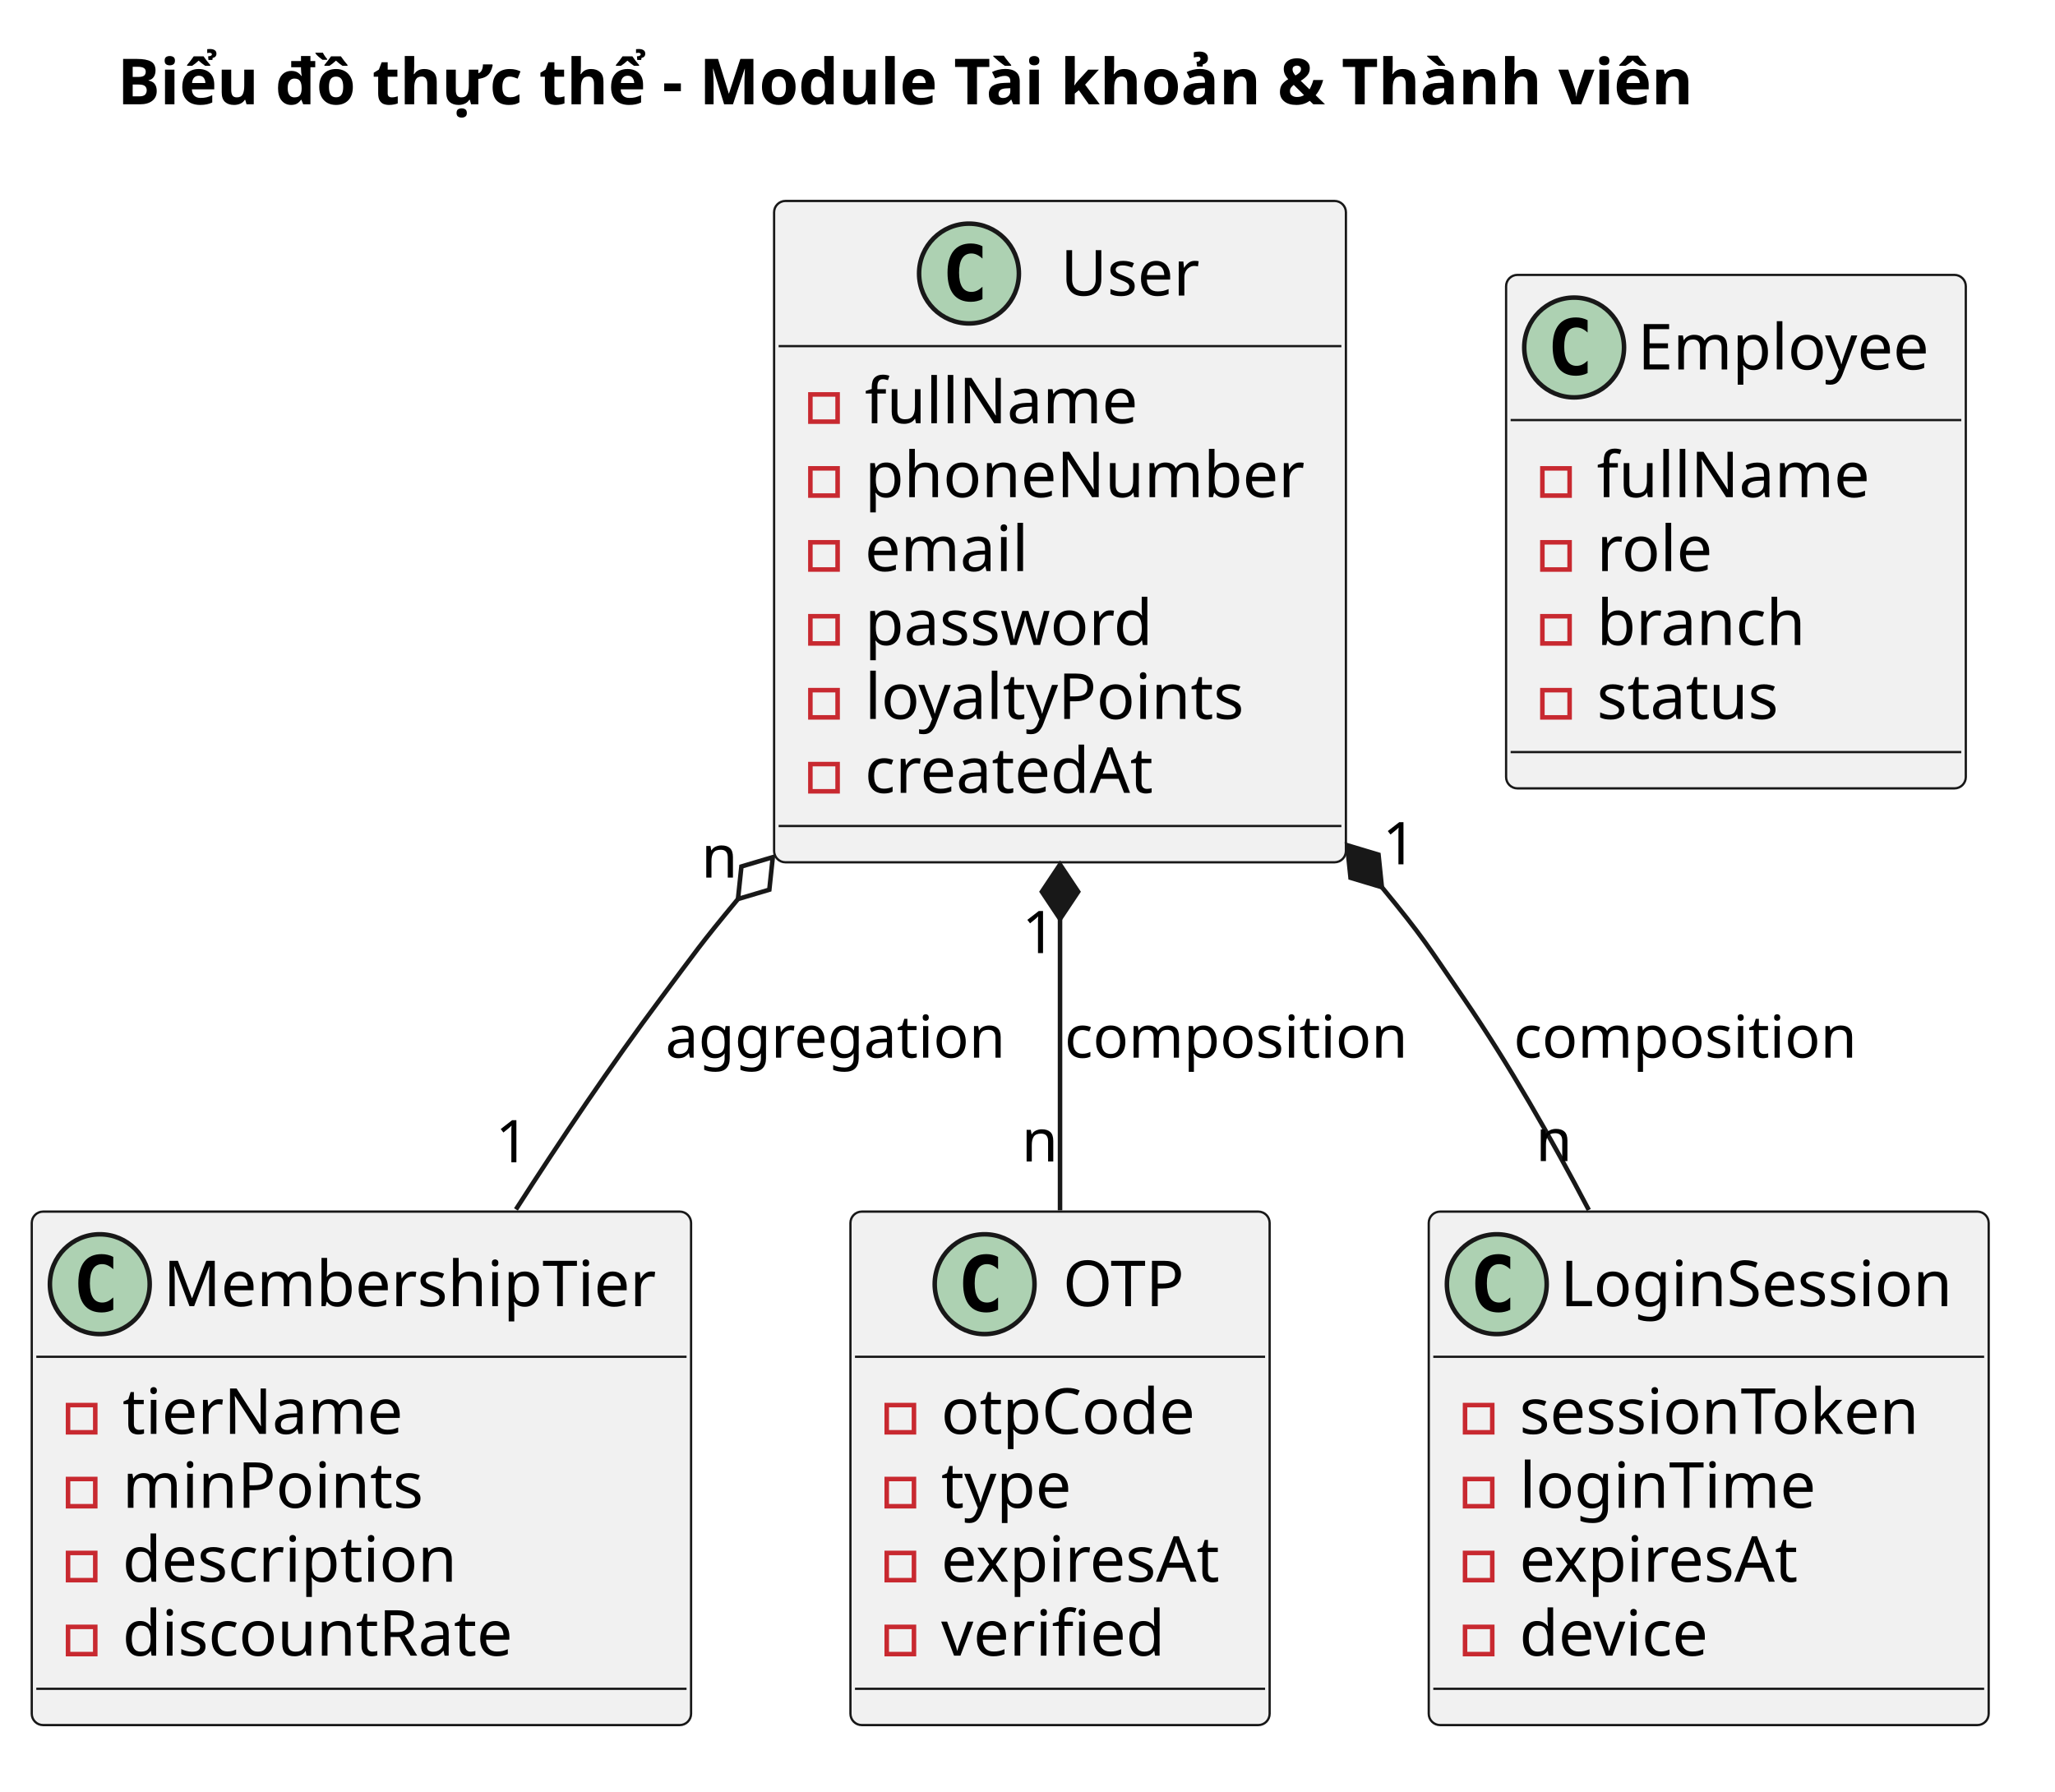
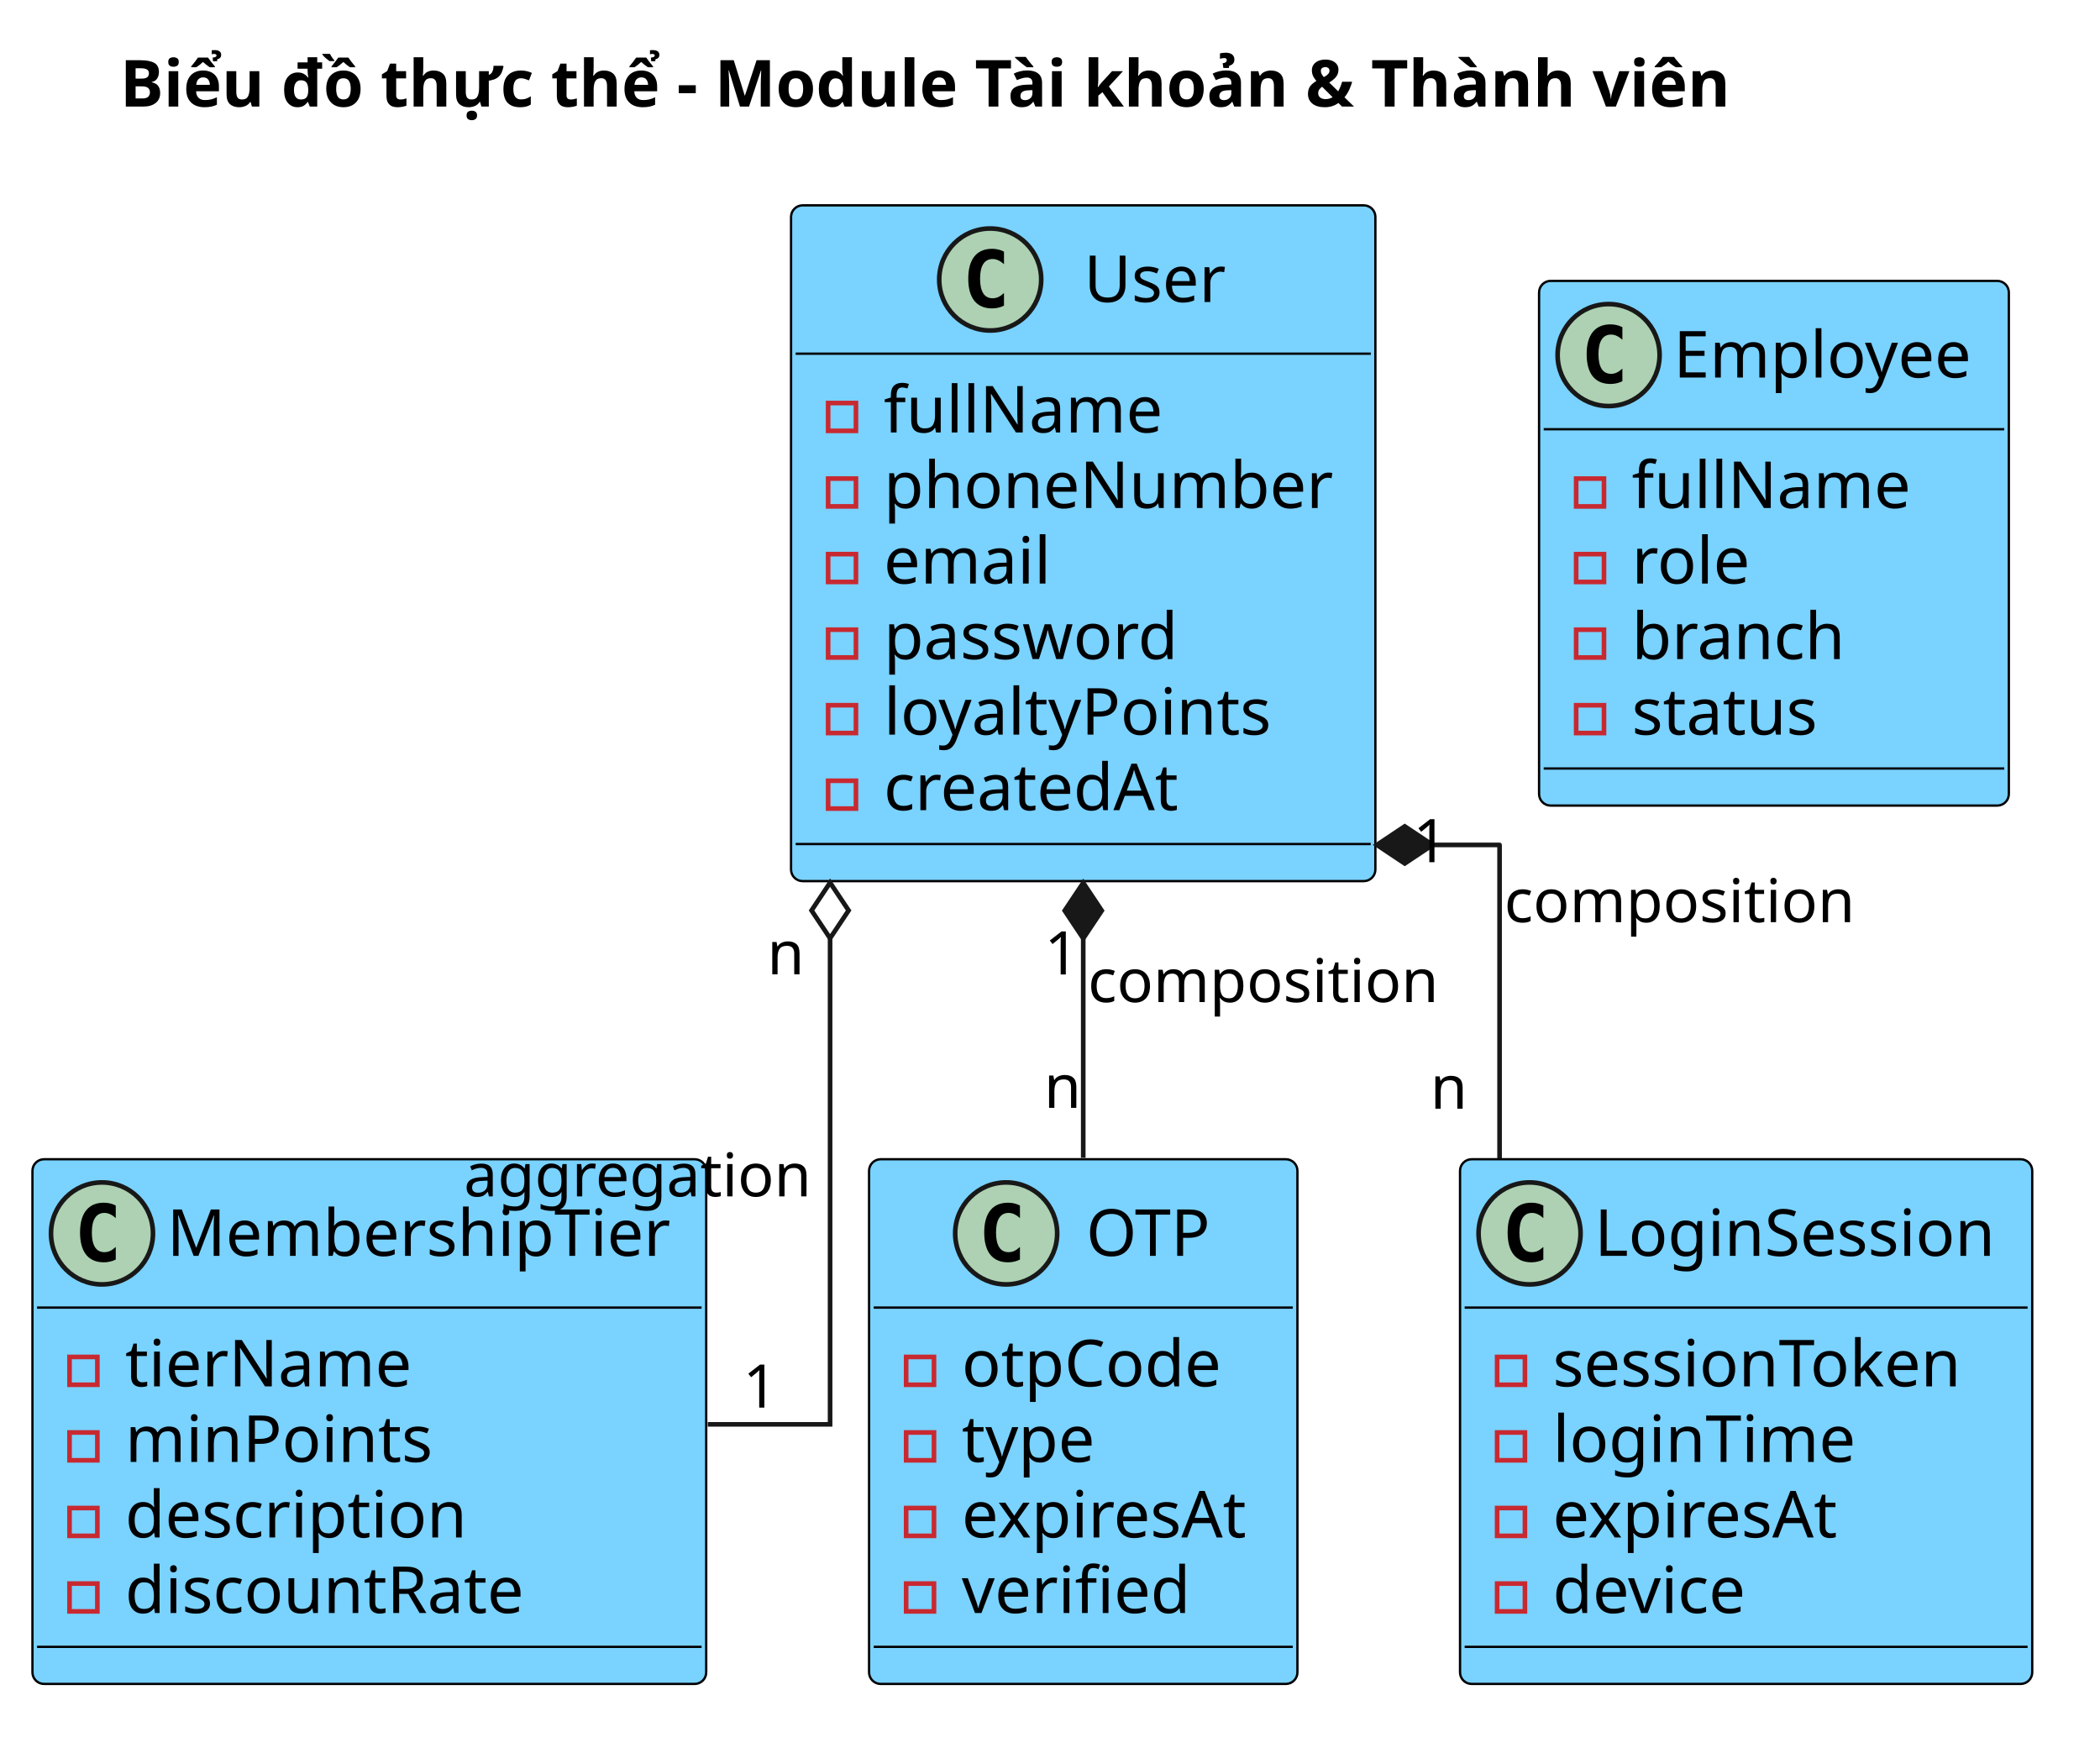
- <svg xmlns="http://www.w3.org/2000/svg" contentStyleType="text/css" data-diagram-type="CLASS" height="395px" preserveAspectRatio="none" style="width:453px;height:395px;background:#FFFFFF;" version="1.1" viewBox="0 0 453 395" width="453px" zoomAndPan="magnify">
+ <svg xmlns="http://www.w3.org/2000/svg" contentStyleType="text/css" data-diagram-type="CLASS" height="378px" preserveAspectRatio="none" style="width:453px;height:378px;background:#FFFFFF;" version="1.1" viewBox="0 0 453 378" width="453px" zoomAndPan="magnify">
  <defs />
  <g>
-     <g class="title" data-source-line="1">
+     <g class="title" data-source-line="5">
      <text fill="#000000" font-family="sans-serif" font-size="14" font-weight="700" lengthAdjust="spacing" textLength="394.632" x="25.874" y="22.995">Biểu đồ thực thể - Module Tài khoản &amp; Thành viên</text>
    </g>
-     <g class="entity" data-qualified-name="User" data-source-line="3" id="ent0001">
-       <rect fill="#F1F1F1" height="145.781" rx="2.5" ry="2.5" style="stroke:#181818;stroke-width:0.5;" width="126.051" x="170.64" y="44.297" />
+     <g class="entity" data-qualified-name="User" data-source-line="7" id="ent0001">
+       <rect fill="#7AD2FF" height="145.781" rx="2.5" ry="2.5" style="stroke:#000000;stroke-width:0.5;" width="126.051" x="170.64" y="44.297" />
      <ellipse cx="213.603" cy="60.297" fill="#ADD1B2" rx="11" ry="11" style="stroke:#181818;stroke-width:1;" />
      <path d="M216.572,65.938 Q215.994,66.234 215.353,66.375 Q214.713,66.531 214.01,66.531 Q211.51,66.531 210.181,64.891 Q208.869,63.234 208.869,60.109 Q208.869,56.984 210.181,55.328 Q211.51,53.672 214.01,53.672 Q214.713,53.672 215.353,53.828 Q216.01,53.984 216.572,54.281 L216.572,57 Q215.947,56.422 215.353,56.156 Q214.76,55.875 214.135,55.875 Q212.791,55.875 212.103,56.953 Q211.416,58.016 211.416,60.109 Q211.416,62.203 212.103,63.281 Q212.791,64.344 214.135,64.344 Q214.76,64.344 215.353,64.078 Q215.947,63.797 216.572,63.219 L216.572,65.938 Z " fill="#000000" />
      <text fill="#000000" font-family="sans-serif" font-size="14" lengthAdjust="spacing" textLength="31.91" x="233.817" y="65.144">User</text>
-       <line style="stroke:#181818;stroke-width:0.5;" x1="171.64" x2="295.691" y1="76.297" y2="76.297" />
+       <line style="stroke:#000000;stroke-width:0.5;" x1="171.64" x2="295.691" y1="76.297" y2="76.297" />
      <g data-visibility-modifier="PRIVATE_FIELD">
        <rect fill="none" height="6" style="stroke:#C82930;stroke-width:1;" width="6" x="178.64" y="86.945" />
      </g>
      <text fill="#000000" font-family="sans-serif" font-size="14" lengthAdjust="spacing" textLength="62.884" x="190.64" y="93.292">fullName</text>
      <g data-visibility-modifier="PRIVATE_FIELD">
        <rect fill="none" height="6" style="stroke:#C82930;stroke-width:1;" width="6" x="178.64" y="103.242" />
      </g>
      <text fill="#000000" font-family="sans-serif" font-size="14" lengthAdjust="spacing" textLength="100.051" x="190.64" y="109.589">phoneNumber</text>
      <g data-visibility-modifier="PRIVATE_FIELD">
        <rect fill="none" height="6" style="stroke:#C82930;stroke-width:1;" width="6" x="178.64" y="119.539" />
      </g>
      <text fill="#000000" font-family="sans-serif" font-size="14" lengthAdjust="spacing" textLength="38.609" x="190.64" y="125.886">email</text>
      <g data-visibility-modifier="PRIVATE_FIELD">
        <rect fill="none" height="6" style="stroke:#C82930;stroke-width:1;" width="6" x="178.64" y="135.836" />
      </g>
      <text fill="#000000" font-family="sans-serif" font-size="14" lengthAdjust="spacing" textLength="66.712" x="190.64" y="142.183">password</text>
      <g data-visibility-modifier="PRIVATE_FIELD">
        <rect fill="none" height="6" style="stroke:#C82930;stroke-width:1;" width="6" x="178.64" y="152.133" />
      </g>
      <text fill="#000000" font-family="sans-serif" font-size="14" lengthAdjust="spacing" textLength="89.537" x="190.64" y="158.48">loyaltyPoints</text>
      <g data-visibility-modifier="PRIVATE_FIELD">
        <rect fill="none" height="6" style="stroke:#C82930;stroke-width:1;" width="6" x="178.64" y="168.43" />
      </g>
      <text fill="#000000" font-family="sans-serif" font-size="14" lengthAdjust="spacing" textLength="68.701" x="190.64" y="174.776">createdAt</text>
-       <line style="stroke:#181818;stroke-width:0.5;" x1="171.64" x2="295.691" y1="182.078" y2="182.078" />
+       <line style="stroke:#000000;stroke-width:0.5;" x1="171.64" x2="295.691" y1="182.078" y2="182.078" />
    </g>
-     <g class="entity" data-qualified-name="Employee" data-source-line="11" id="ent0002">
-       <rect fill="#F1F1F1" height="113.188" rx="2.5" ry="2.5" style="stroke:#181818;stroke-width:0.5;" width="101.337" x="332" y="60.597" />
+     <g class="entity" data-qualified-name="Employee" data-source-line="15" id="ent0002">
+       <rect fill="#7AD2FF" height="113.188" rx="2.5" ry="2.5" style="stroke:#000000;stroke-width:0.5;" width="101.337" x="332" y="60.597" />
      <ellipse cx="347" cy="76.597" fill="#ADD1B2" rx="11" ry="11" style="stroke:#181818;stroke-width:1;" />
      <path d="M349.969,82.237 Q349.391,82.534 348.75,82.675 Q348.109,82.831 347.406,82.831 Q344.906,82.831 343.578,81.191 Q342.266,79.534 342.266,76.409 Q342.266,73.284 343.578,71.628 Q344.906,69.972 347.406,69.972 Q348.109,69.972 348.75,70.128 Q349.406,70.284 349.969,70.581 L349.969,73.3 Q349.344,72.722 348.75,72.456 Q348.156,72.175 347.531,72.175 Q346.188,72.175 345.5,73.253 Q344.812,74.316 344.812,76.409 Q344.812,78.503 345.5,79.581 Q346.188,80.644 347.531,80.644 Q348.156,80.644 348.75,80.378 Q349.344,80.097 349.969,79.519 L349.969,82.237 Z " fill="#000000" />
      <text fill="#000000" font-family="sans-serif" font-size="14" lengthAdjust="spacing" textLength="69.337" x="361" y="81.444">Employee</text>
-       <line style="stroke:#181818;stroke-width:0.5;" x1="333" x2="432.337" y1="92.597" y2="92.597" />
+       <line style="stroke:#000000;stroke-width:0.5;" x1="333" x2="432.337" y1="92.597" y2="92.597" />
      <g data-visibility-modifier="PRIVATE_FIELD">
        <rect fill="none" height="6" style="stroke:#C82930;stroke-width:1;" width="6" x="340" y="103.245" />
      </g>
      <text fill="#000000" font-family="sans-serif" font-size="14" lengthAdjust="spacing" textLength="62.884" x="352" y="109.592">fullName</text>
      <g data-visibility-modifier="PRIVATE_FIELD">
        <rect fill="none" height="6" style="stroke:#C82930;stroke-width:1;" width="6" x="340" y="119.542" />
      </g>
      <text fill="#000000" font-family="sans-serif" font-size="14" lengthAdjust="spacing" textLength="26.824" x="352" y="125.889">role</text>
      <g data-visibility-modifier="PRIVATE_FIELD">
        <rect fill="none" height="6" style="stroke:#C82930;stroke-width:1;" width="6" x="340" y="135.839" />
      </g>
      <text fill="#000000" font-family="sans-serif" font-size="14" lengthAdjust="spacing" textLength="48.665" x="352" y="142.186">branch</text>
      <g data-visibility-modifier="PRIVATE_FIELD">
        <rect fill="none" height="6" style="stroke:#C82930;stroke-width:1;" width="6" x="340" y="152.136" />
      </g>
      <text fill="#000000" font-family="sans-serif" font-size="14" lengthAdjust="spacing" textLength="43.019" x="352" y="158.483">status</text>
-       <line style="stroke:#181818;stroke-width:0.5;" x1="333" x2="432.337" y1="165.784" y2="165.784" />
+       <line style="stroke:#000000;stroke-width:0.5;" x1="333" x2="432.337" y1="165.784" y2="165.784" />
    </g>
-     <g class="entity" data-qualified-name="MembershipTier" data-source-line="17" id="ent0003">
-       <rect fill="#F1F1F1" height="113.188" rx="2.5" ry="2.5" style="stroke:#181818;stroke-width:0.5;" width="145.34" x="7" y="267.077" />
-       <ellipse cx="22" cy="283.077" fill="#ADD1B2" rx="11" ry="11" style="stroke:#181818;stroke-width:1;" />
-       <path d="M24.969,288.717 Q24.391,289.014 23.75,289.155 Q23.109,289.311 22.406,289.311 Q19.906,289.311 18.578,287.671 Q17.266,286.014 17.266,282.889 Q17.266,279.764 18.578,278.108 Q19.906,276.452 22.406,276.452 Q23.109,276.452 23.75,276.608 Q24.406,276.764 24.969,277.061 L24.969,279.78 Q24.344,279.202 23.75,278.936 Q23.156,278.655 22.531,278.655 Q21.188,278.655 20.5,279.733 Q19.812,280.796 19.812,282.889 Q19.812,284.983 20.5,286.061 Q21.188,287.124 22.531,287.124 Q23.156,287.124 23.75,286.858 Q24.344,286.577 24.969,285.999 L24.969,288.717 Z " fill="#000000" />
-       <text fill="#000000" font-family="sans-serif" font-size="14" lengthAdjust="spacing" textLength="113.34" x="36" y="287.924">MembershipTier</text>
-       <line style="stroke:#181818;stroke-width:0.5;" x1="8" x2="151.34" y1="299.077" y2="299.077" />
+     <g class="entity" data-qualified-name="MembershipTier" data-source-line="21" id="ent0003">
+       <rect fill="#7AD2FF" height="113.188" rx="2.5" ry="2.5" style="stroke:#000000;stroke-width:0.5;" width="145.34" x="7" y="250.077" />
+       <ellipse cx="22" cy="266.077" fill="#ADD1B2" rx="11" ry="11" style="stroke:#181818;stroke-width:1;" />
+       <path d="M24.969,271.717 Q24.391,272.014 23.75,272.155 Q23.109,272.311 22.406,272.311 Q19.906,272.311 18.578,270.671 Q17.266,269.014 17.266,265.889 Q17.266,262.764 18.578,261.108 Q19.906,259.452 22.406,259.452 Q23.109,259.452 23.75,259.608 Q24.406,259.764 24.969,260.061 L24.969,262.78 Q24.344,262.202 23.75,261.936 Q23.156,261.655 22.531,261.655 Q21.188,261.655 20.5,262.733 Q19.812,263.796 19.812,265.889 Q19.812,267.983 20.5,269.061 Q21.188,270.124 22.531,270.124 Q23.156,270.124 23.75,269.858 Q24.344,269.577 24.969,268.999 L24.969,271.717 Z " fill="#000000" />
+       <text fill="#000000" font-family="sans-serif" font-size="14" lengthAdjust="spacing" textLength="113.34" x="36" y="270.924">MembershipTier</text>
+       <line style="stroke:#000000;stroke-width:0.5;" x1="8" x2="151.34" y1="282.077" y2="282.077" />
      <g data-visibility-modifier="PRIVATE_FIELD">
-         <rect fill="none" height="6" style="stroke:#C82930;stroke-width:1;" width="6" x="15" y="309.725" />
+         <rect fill="none" height="6" style="stroke:#C82930;stroke-width:1;" width="6" x="15" y="292.725" />
      </g>
-       <text fill="#000000" font-family="sans-serif" font-size="14" lengthAdjust="spacing" textLength="65.051" x="27" y="316.072">tierName</text>
+       <text fill="#000000" font-family="sans-serif" font-size="14" lengthAdjust="spacing" textLength="65.051" x="27" y="299.072">tierName</text>
      <g data-visibility-modifier="PRIVATE_FIELD">
-         <rect fill="none" height="6" style="stroke:#C82930;stroke-width:1;" width="6" x="15" y="326.022" />
+         <rect fill="none" height="6" style="stroke:#C82930;stroke-width:1;" width="6" x="15" y="309.022" />
      </g>
-       <text fill="#000000" font-family="sans-serif" font-size="14" lengthAdjust="spacing" textLength="68.954" x="27" y="332.369">minPoints</text>
+       <text fill="#000000" font-family="sans-serif" font-size="14" lengthAdjust="spacing" textLength="68.954" x="27" y="315.369">minPoints</text>
      <g data-visibility-modifier="PRIVATE_FIELD">
-         <rect fill="none" height="6" style="stroke:#C82930;stroke-width:1;" width="6" x="15" y="342.319" />
+         <rect fill="none" height="6" style="stroke:#C82930;stroke-width:1;" width="6" x="15" y="325.319" />
      </g>
-       <text fill="#000000" font-family="sans-serif" font-size="14" lengthAdjust="spacing" textLength="77.841" x="27" y="348.666">description</text>
+       <text fill="#000000" font-family="sans-serif" font-size="14" lengthAdjust="spacing" textLength="77.841" x="27" y="331.666">description</text>
      <g data-visibility-modifier="PRIVATE_FIELD">
-         <rect fill="none" height="6" style="stroke:#C82930;stroke-width:1;" width="6" x="15" y="358.616" />
+         <rect fill="none" height="6" style="stroke:#C82930;stroke-width:1;" width="6" x="15" y="341.616" />
      </g>
-       <text fill="#000000" font-family="sans-serif" font-size="14" lengthAdjust="spacing" textLength="91.978" x="27" y="364.963">discountRate</text>
-       <line style="stroke:#181818;stroke-width:0.5;" x1="8" x2="151.34" y1="372.264" y2="372.264" />
+       <text fill="#000000" font-family="sans-serif" font-size="14" lengthAdjust="spacing" textLength="91.978" x="27" y="347.963">discountRate</text>
+       <line style="stroke:#000000;stroke-width:0.5;" x1="8" x2="151.34" y1="355.264" y2="355.264" />
    </g>
-     <g class="entity" data-qualified-name="OTP" data-source-line="23" id="ent0004">
-       <rect fill="#F1F1F1" height="113.188" rx="2.5" ry="2.5" style="stroke:#181818;stroke-width:0.5;" width="92.404" x="187.47" y="267.077" />
-       <ellipse cx="217.046" cy="283.077" fill="#ADD1B2" rx="11" ry="11" style="stroke:#181818;stroke-width:1;" />
-       <path d="M220.014,288.717 Q219.436,289.014 218.796,289.155 Q218.155,289.311 217.452,289.311 Q214.952,289.311 213.624,287.671 Q212.311,286.014 212.311,282.889 Q212.311,279.764 213.624,278.108 Q214.952,276.452 217.452,276.452 Q218.155,276.452 218.796,276.608 Q219.452,276.764 220.014,277.061 L220.014,279.78 Q219.389,279.202 218.796,278.936 Q218.202,278.655 217.577,278.655 Q216.233,278.655 215.546,279.733 Q214.858,280.796 214.858,282.889 Q214.858,284.983 215.546,286.061 Q216.233,287.124 217.577,287.124 Q218.202,287.124 218.796,286.858 Q219.389,286.577 220.014,285.999 L220.014,288.717 Z " fill="#000000" />
-       <text fill="#000000" font-family="sans-serif" font-size="14" lengthAdjust="spacing" textLength="28.014" x="234.285" y="287.924">OTP</text>
-       <line style="stroke:#181818;stroke-width:0.5;" x1="188.47" x2="278.874" y1="299.077" y2="299.077" />
+     <g class="entity" data-qualified-name="OTP" data-source-line="27" id="ent0004">
+       <rect fill="#7AD2FF" height="113.188" rx="2.5" ry="2.5" style="stroke:#000000;stroke-width:0.5;" width="92.404" x="187.47" y="250.077" />
+       <ellipse cx="217.046" cy="266.077" fill="#ADD1B2" rx="11" ry="11" style="stroke:#181818;stroke-width:1;" />
+       <path d="M220.014,271.717 Q219.436,272.014 218.796,272.155 Q218.155,272.311 217.452,272.311 Q214.952,272.311 213.624,270.671 Q212.311,269.014 212.311,265.889 Q212.311,262.764 213.624,261.108 Q214.952,259.452 217.452,259.452 Q218.155,259.452 218.796,259.608 Q219.452,259.764 220.014,260.061 L220.014,262.78 Q219.389,262.202 218.796,261.936 Q218.202,261.655 217.577,261.655 Q216.233,261.655 215.546,262.733 Q214.858,263.796 214.858,265.889 Q214.858,267.983 215.546,269.061 Q216.233,270.124 217.577,270.124 Q218.202,270.124 218.796,269.858 Q219.389,269.577 220.014,268.999 L220.014,271.717 Z " fill="#000000" />
+       <text fill="#000000" font-family="sans-serif" font-size="14" lengthAdjust="spacing" textLength="28.014" x="234.285" y="270.924">OTP</text>
+       <line style="stroke:#000000;stroke-width:0.5;" x1="188.47" x2="278.874" y1="282.077" y2="282.077" />
      <g data-visibility-modifier="PRIVATE_FIELD">
-         <rect fill="none" height="6" style="stroke:#C82930;stroke-width:1;" width="6" x="195.47" y="309.725" />
+         <rect fill="none" height="6" style="stroke:#C82930;stroke-width:1;" width="6" x="195.47" y="292.725" />
      </g>
-       <text fill="#000000" font-family="sans-serif" font-size="14" lengthAdjust="spacing" textLength="58.782" x="207.47" y="316.072">otpCode</text>
+       <text fill="#000000" font-family="sans-serif" font-size="14" lengthAdjust="spacing" textLength="58.782" x="207.47" y="299.072">otpCode</text>
      <g data-visibility-modifier="PRIVATE_FIELD">
-         <rect fill="none" height="6" style="stroke:#C82930;stroke-width:1;" width="6" x="195.47" y="326.022" />
+         <rect fill="none" height="6" style="stroke:#C82930;stroke-width:1;" width="6" x="195.47" y="309.022" />
      </g>
-       <text fill="#000000" font-family="sans-serif" font-size="14" lengthAdjust="spacing" textLength="31.274" x="207.47" y="332.369">type</text>
+       <text fill="#000000" font-family="sans-serif" font-size="14" lengthAdjust="spacing" textLength="31.274" x="207.47" y="315.369">type</text>
      <g data-visibility-modifier="PRIVATE_FIELD">
-         <rect fill="none" height="6" style="stroke:#C82930;stroke-width:1;" width="6" x="195.47" y="342.319" />
+         <rect fill="none" height="6" style="stroke:#C82930;stroke-width:1;" width="6" x="195.47" y="325.319" />
      </g>
-       <text fill="#000000" font-family="sans-serif" font-size="14" lengthAdjust="spacing" textLength="66.404" x="207.47" y="348.666">expiresAt</text>
+       <text fill="#000000" font-family="sans-serif" font-size="14" lengthAdjust="spacing" textLength="66.404" x="207.47" y="331.666">expiresAt</text>
      <g data-visibility-modifier="PRIVATE_FIELD">
-         <rect fill="none" height="6" style="stroke:#C82930;stroke-width:1;" width="6" x="195.47" y="358.616" />
+         <rect fill="none" height="6" style="stroke:#C82930;stroke-width:1;" width="6" x="195.47" y="341.616" />
      </g>
-       <text fill="#000000" font-family="sans-serif" font-size="14" lengthAdjust="spacing" textLength="52.862" x="207.47" y="364.963">verified</text>
-       <line style="stroke:#181818;stroke-width:0.5;" x1="188.47" x2="278.874" y1="372.264" y2="372.264" />
+       <text fill="#000000" font-family="sans-serif" font-size="14" lengthAdjust="spacing" textLength="52.862" x="207.47" y="347.963">verified</text>
+       <line style="stroke:#000000;stroke-width:0.5;" x1="188.47" x2="278.874" y1="355.264" y2="355.264" />
    </g>
-     <g class="entity" data-qualified-name="LoginSession" data-source-line="29" id="ent0005">
-       <rect fill="#F1F1F1" height="113.188" rx="2.5" ry="2.5" style="stroke:#181818;stroke-width:0.5;" width="123.431" x="314.95" y="267.077" />
-       <ellipse cx="329.95" cy="283.077" fill="#ADD1B2" rx="11" ry="11" style="stroke:#181818;stroke-width:1;" />
-       <path d="M332.919,288.717 Q332.341,289.014 331.7,289.155 Q331.059,289.311 330.356,289.311 Q327.856,289.311 326.528,287.671 Q325.216,286.014 325.216,282.889 Q325.216,279.764 326.528,278.108 Q327.856,276.452 330.356,276.452 Q331.059,276.452 331.7,276.608 Q332.356,276.764 332.919,277.061 L332.919,279.78 Q332.294,279.202 331.7,278.936 Q331.106,278.655 330.481,278.655 Q329.137,278.655 328.45,279.733 Q327.762,280.796 327.762,282.889 Q327.762,284.983 328.45,286.061 Q329.137,287.124 330.481,287.124 Q331.106,287.124 331.7,286.858 Q332.294,286.577 332.919,285.999 L332.919,288.717 Z " fill="#000000" />
-       <text fill="#000000" font-family="sans-serif" font-size="14" lengthAdjust="spacing" textLength="91.431" x="343.95" y="287.924">LoginSession</text>
-       <line style="stroke:#181818;stroke-width:0.5;" x1="315.95" x2="437.381" y1="299.077" y2="299.077" />
+     <g class="entity" data-qualified-name="LoginSession" data-source-line="33" id="ent0005">
+       <rect fill="#7AD2FF" height="113.188" rx="2.5" ry="2.5" style="stroke:#000000;stroke-width:0.5;" width="123.431" x="314.95" y="250.077" />
+       <ellipse cx="329.95" cy="266.077" fill="#ADD1B2" rx="11" ry="11" style="stroke:#181818;stroke-width:1;" />
+       <path d="M332.919,271.717 Q332.341,272.014 331.7,272.155 Q331.059,272.311 330.356,272.311 Q327.856,272.311 326.528,270.671 Q325.216,269.014 325.216,265.889 Q325.216,262.764 326.528,261.108 Q327.856,259.452 330.356,259.452 Q331.059,259.452 331.7,259.608 Q332.356,259.764 332.919,260.061 L332.919,262.78 Q332.294,262.202 331.7,261.936 Q331.106,261.655 330.481,261.655 Q329.137,261.655 328.45,262.733 Q327.762,263.796 327.762,265.889 Q327.762,267.983 328.45,269.061 Q329.137,270.124 330.481,270.124 Q331.106,270.124 331.7,269.858 Q332.294,269.577 332.919,268.999 L332.919,271.717 Z " fill="#000000" />
+       <text fill="#000000" font-family="sans-serif" font-size="14" lengthAdjust="spacing" textLength="91.431" x="343.95" y="270.924">LoginSession</text>
+       <line style="stroke:#000000;stroke-width:0.5;" x1="315.95" x2="437.381" y1="282.077" y2="282.077" />
      <g data-visibility-modifier="PRIVATE_FIELD">
-         <rect fill="none" height="6" style="stroke:#C82930;stroke-width:1;" width="6" x="322.95" y="309.725" />
+         <rect fill="none" height="6" style="stroke:#C82930;stroke-width:1;" width="6" x="322.95" y="292.725" />
      </g>
-       <text fill="#000000" font-family="sans-serif" font-size="14" lengthAdjust="spacing" textLength="94.534" x="334.95" y="316.072">sessionToken</text>
+       <text fill="#000000" font-family="sans-serif" font-size="14" lengthAdjust="spacing" textLength="94.534" x="334.95" y="299.072">sessionToken</text>
      <g data-visibility-modifier="PRIVATE_FIELD">
-         <rect fill="none" height="6" style="stroke:#C82930;stroke-width:1;" width="6" x="322.95" y="326.022" />
+         <rect fill="none" height="6" style="stroke:#C82930;stroke-width:1;" width="6" x="322.95" y="309.022" />
      </g>
-       <text fill="#000000" font-family="sans-serif" font-size="14" lengthAdjust="spacing" textLength="68.797" x="334.95" y="332.369">loginTime</text>
+       <text fill="#000000" font-family="sans-serif" font-size="14" lengthAdjust="spacing" textLength="68.797" x="334.95" y="315.369">loginTime</text>
      <g data-visibility-modifier="PRIVATE_FIELD">
-         <rect fill="none" height="6" style="stroke:#C82930;stroke-width:1;" width="6" x="322.95" y="342.319" />
+         <rect fill="none" height="6" style="stroke:#C82930;stroke-width:1;" width="6" x="322.95" y="325.319" />
      </g>
-       <text fill="#000000" font-family="sans-serif" font-size="14" lengthAdjust="spacing" textLength="66.404" x="334.95" y="348.666">expiresAt</text>
+       <text fill="#000000" font-family="sans-serif" font-size="14" lengthAdjust="spacing" textLength="66.404" x="334.95" y="331.666">expiresAt</text>
      <g data-visibility-modifier="PRIVATE_FIELD">
-         <rect fill="none" height="6" style="stroke:#C82930;stroke-width:1;" width="6" x="322.95" y="358.616" />
+         <rect fill="none" height="6" style="stroke:#C82930;stroke-width:1;" width="6" x="322.95" y="341.616" />
      </g>
-       <text fill="#000000" font-family="sans-serif" font-size="14" lengthAdjust="spacing" textLength="45.985" x="334.95" y="364.963">device</text>
-       <line style="stroke:#181818;stroke-width:0.5;" x1="315.95" x2="437.381" y1="372.264" y2="372.264" />
+       <text fill="#000000" font-family="sans-serif" font-size="14" lengthAdjust="spacing" textLength="45.985" x="334.95" y="347.963">device</text>
+       <line style="stroke:#000000;stroke-width:0.5;" x1="315.95" x2="437.381" y1="355.264" y2="355.264" />
    </g>
-     <g class="link" data-entity-1="ent0001" data-entity-2="ent0003" data-link-type="aggregation" data-source-line="36" id="lnk6">
-       <path codeLine="36" d="M162.678,198.174 C154.148,208.434 153.37,209.787 145.67,220.077 C134.7,234.747 123.61,251.217 113.73,266.597" fill="none" id="User-backto-MembershipTier" style="stroke:#181818;stroke-width:1;" />
-       <polygon fill="none" points="170.35,188.947,163.438,191.003,162.678,198.174,169.59,196.118,170.35,188.947" style="stroke:#181818;stroke-width:1;stroke-linejoin:miter;stroke-miterlimit:10;" />
-       <text fill="#000000" font-family="sans-serif" font-size="13" lengthAdjust="spacing" textLength="78.933" x="146.67" y="233.144">aggregation</text>
-       <text fill="#000000" font-family="sans-serif" font-size="13" lengthAdjust="spacing" textLength="8.239" x="154.581" y="193.451">n</text>
-       <text fill="#000000" font-family="sans-serif" font-size="13" lengthAdjust="spacing" textLength="8.271" x="109.221" y="256.205">1</text>
+     <g class="link" data-entity-1="ent0001" data-entity-2="ent0003" data-link-type="aggregation" data-source-line="40" id="lnk6">
+       <path codeLine="40" d="M179.06,202.407 C179.06,255.947 179.06,307.267 179.06,307.267 C179.06,307.267 167.71,307.267 152.68,307.267" fill="none" id="User-backto-MembershipTier" style="stroke:#181818;stroke-width:1;" />
+       <polygon fill="none" points="179.06,190.407,175.06,196.407,179.06,202.407,183.06,196.407,179.06,190.407" style="stroke:#181818;stroke-width:1;stroke-linejoin:miter;stroke-miterlimit:10;" />
+       <text fill="#000000" font-family="sans-serif" font-size="13" lengthAdjust="spacing" textLength="78.933" x="100.06" y="258.094">aggregation</text>
+       <text fill="#000000" font-family="sans-serif" font-size="13" lengthAdjust="spacing" textLength="8.239" x="165.486" y="210.174">n</text>
+       <text fill="#000000" font-family="sans-serif" font-size="13" lengthAdjust="spacing" textLength="8.271" x="160.274" y="303.661">1</text>
    </g>
-     <g class="link" data-entity-1="ent0001" data-entity-2="ent0004" data-link-type="composition" data-source-line="37" id="lnk7">
-       <path codeLine="37" d="M233.67,202.567 C233.67,227.617 233.67,243.287 233.67,266.797" fill="none" id="User-backto-OTP" style="stroke:#181818;stroke-width:1;" />
-       <polygon fill="#181818" points="233.67,190.567,229.67,196.567,233.67,202.567,237.67,196.567,233.67,190.567" style="stroke:#181818;stroke-width:1;stroke-linejoin:miter;stroke-miterlimit:10;" />
-       <text fill="#000000" font-family="sans-serif" font-size="13" lengthAdjust="spacing" textLength="79.257" x="234.67" y="233.144">composition</text>
-       <text fill="#000000" font-family="sans-serif" font-size="13" lengthAdjust="spacing" textLength="8.271" x="225.314" y="210.096">1</text>
-       <text fill="#000000" font-family="sans-serif" font-size="13" lengthAdjust="spacing" textLength="8.239" x="225.197" y="256.026">n</text>
+     <g class="link" data-entity-1="ent0001" data-entity-2="ent0004" data-link-type="composition" data-source-line="41" id="lnk7">
+       <path codeLine="41" d="M233.67,202.447 C233.67,222.127 233.67,231.117 233.67,249.767" fill="none" id="User-backto-OTP" style="stroke:#181818;stroke-width:1;" />
+       <polygon fill="#181818" points="233.67,190.447,229.67,196.447,233.67,202.447,237.67,196.447,233.67,190.447" style="stroke:#181818;stroke-width:1;stroke-linejoin:miter;stroke-miterlimit:10;" />
+       <text fill="#000000" font-family="sans-serif" font-size="13" lengthAdjust="spacing" textLength="79.257" x="234.67" y="216.174">composition</text>
+       <text fill="#000000" font-family="sans-serif" font-size="13" lengthAdjust="spacing" textLength="8.271" x="225.302" y="210.218">1</text>
+       <text fill="#000000" font-family="sans-serif" font-size="13" lengthAdjust="spacing" textLength="8.239" x="225.197" y="238.993">n</text>
    </g>
-     <g class="link" data-entity-1="ent0001" data-entity-2="ent0005" data-link-type="composition" data-source-line="38" id="lnk8">
-       <path codeLine="38" d="M304.616,195.566 C313.676,206.526 314.9,208.747 322.67,220.077 C332.63,234.607 342.09,251.187 350.23,266.717" fill="none" id="User-backto-LoginSession" style="stroke:#181818;stroke-width:1;" />
-       <polygon fill="#181818" points="296.97,186.317,297.71,193.49,304.616,195.566,303.876,188.393,296.97,186.317" style="stroke:#181818;stroke-width:1;stroke-linejoin:miter;stroke-miterlimit:10;" />
-       <text fill="#000000" font-family="sans-serif" font-size="13" lengthAdjust="spacing" textLength="79.257" x="333.67" y="233.144">composition</text>
-       <text fill="#000000" font-family="sans-serif" font-size="13" lengthAdjust="spacing" textLength="8.271" x="304.768" y="190.517">1</text>
-       <text fill="#000000" font-family="sans-serif" font-size="13" lengthAdjust="spacing" textLength="8.239" x="338.535" y="255.937">n</text>
+     <g class="link" data-entity-1="ent0001" data-entity-2="ent0005" data-link-type="composition" data-source-line="42" id="lnk8">
+       <path codeLine="42" d="M309.02,182.267 C323.88,182.267 323.48,182.267 323.48,182.267 C323.48,182.267 323.48,217.117 323.48,249.927" fill="none" id="User-backto-LoginSession" style="stroke:#181818;stroke-width:1;" />
+       <polygon fill="#181818" points="297.02,182.267,303.02,186.267,309.02,182.267,303.02,178.267,297.02,182.267" style="stroke:#181818;stroke-width:1;stroke-linejoin:miter;stroke-miterlimit:10;" />
+       <text fill="#000000" font-family="sans-serif" font-size="13" lengthAdjust="spacing" textLength="79.257" x="324.48" y="198.934">composition</text>
+       <text fill="#000000" font-family="sans-serif" font-size="13" lengthAdjust="spacing" textLength="8.271" x="304.824" y="185.999">1</text>
+       <text fill="#000000" font-family="sans-serif" font-size="13" lengthAdjust="spacing" textLength="8.239" x="308.525" y="239.172">n</text>
    </g>
  </g>
</svg>
